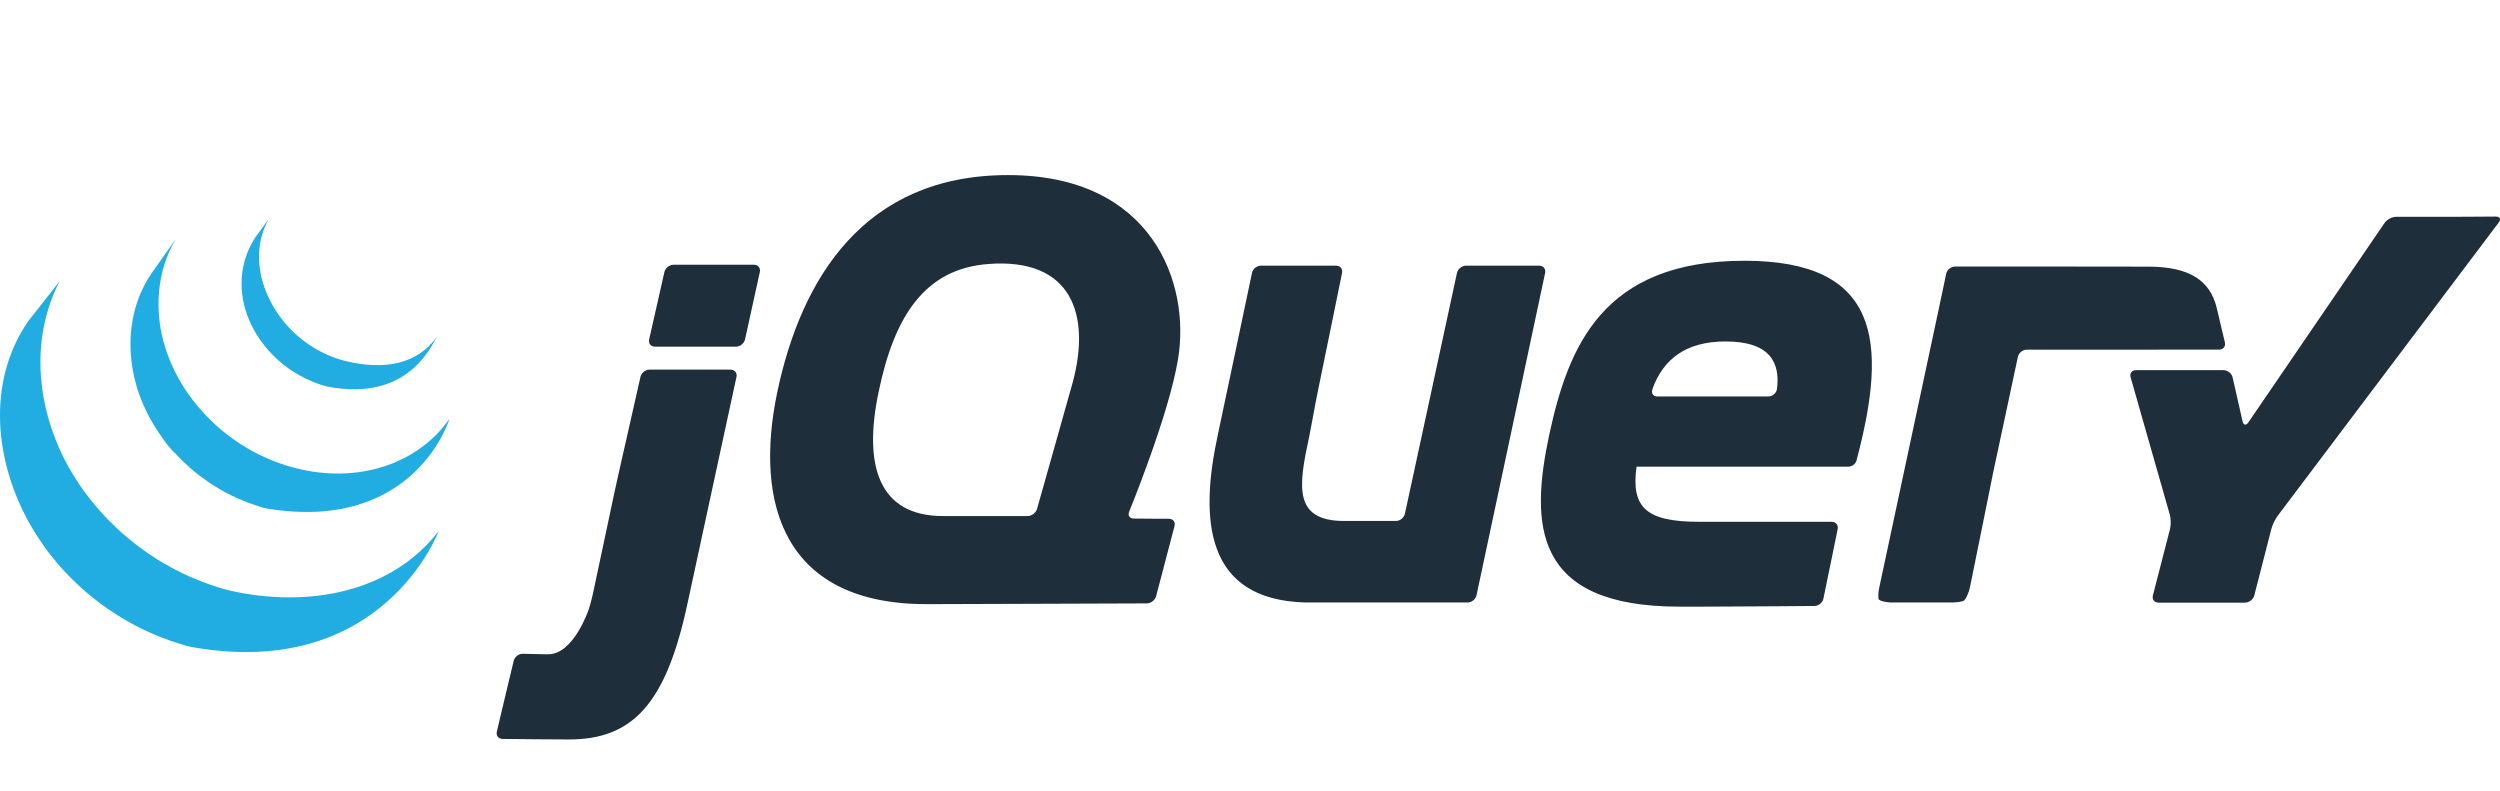
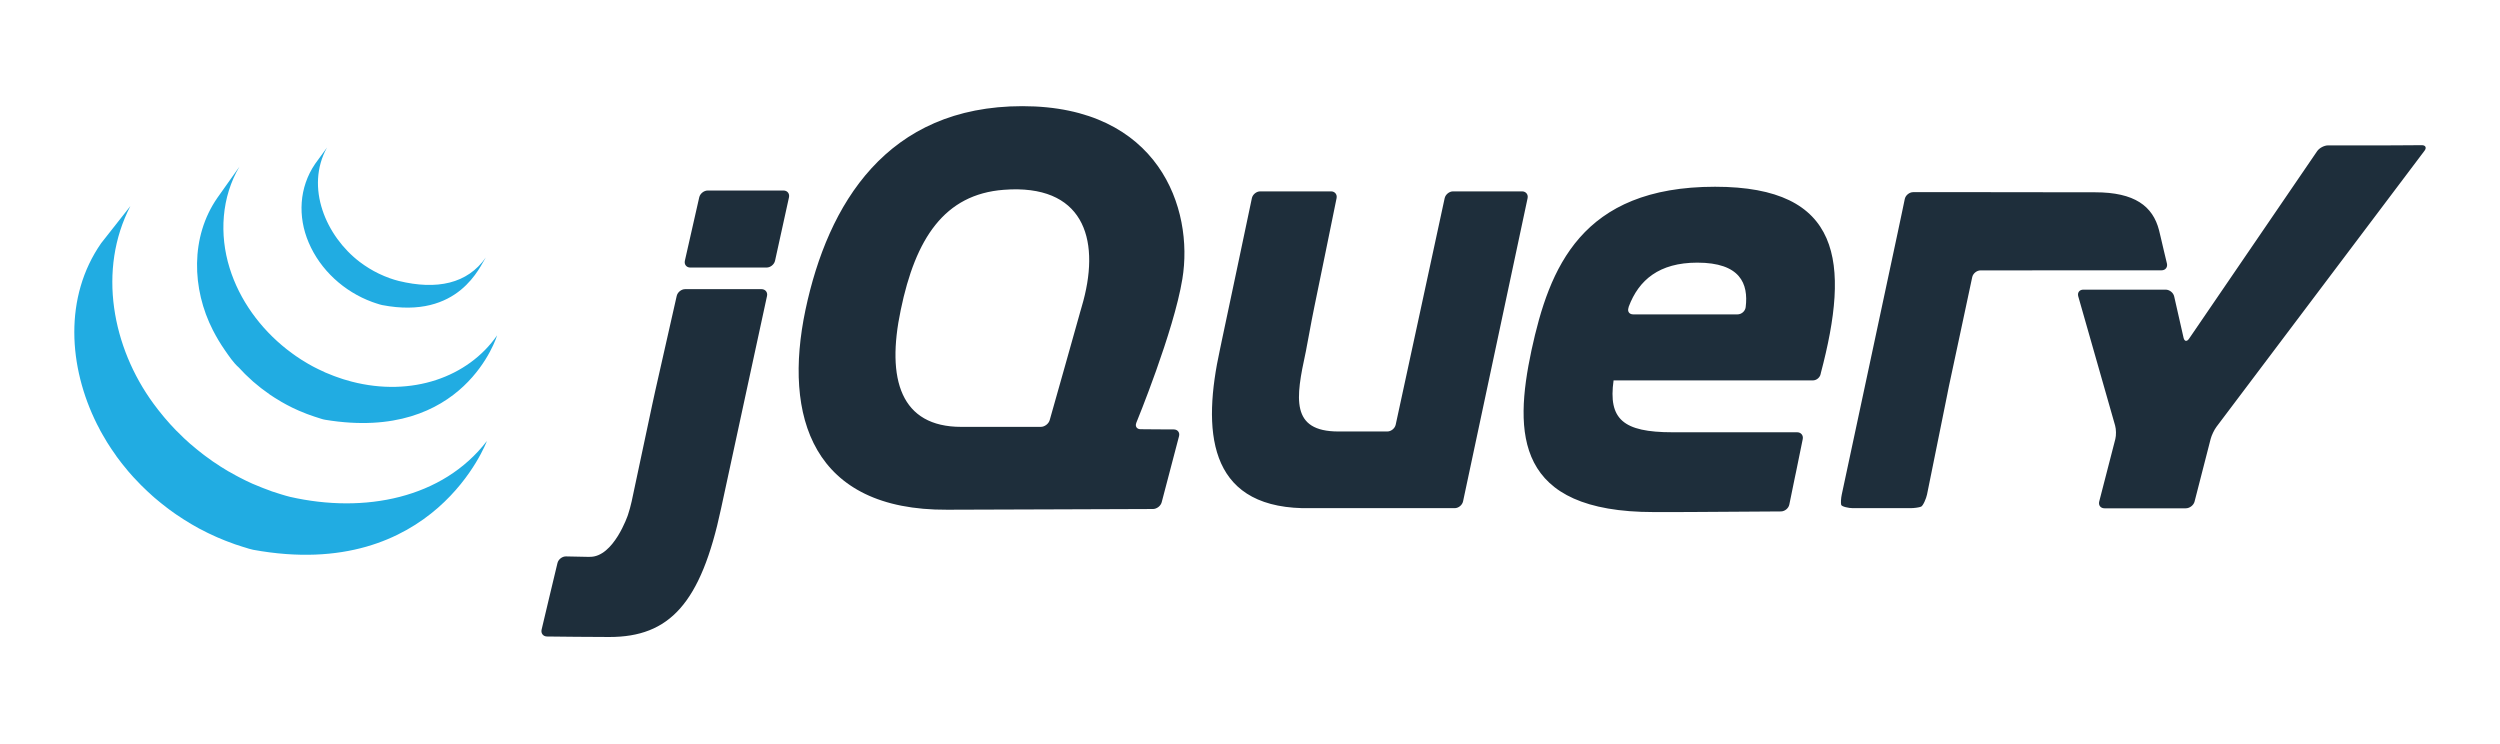
- <svg xmlns="http://www.w3.org/2000/svg" viewBox="0 0 264448.19 37520.012" height="70" width="221.481">
-   <path d="M28418.937 141.334l-1342.65 1846.145c-1794.625 2641.185-1964.375 5921.725-719.277 8839.116 1312.345 3095.769 3996.866 5530.442 7136.827 6681.285 129.47 48.72 261.216 92.512 391.607 135.864l175.823 55.944c186.283 57.925 367.937 123.396 559.438 159.839 8679.2 1676.395 11034.222-4450.823 11660.28-5354.619-2062.694 2969.56-5529.725 3678.032-9782.168 2645.342-334.282-80.56-701.12-197.753-1022.972-311.687-417.027-149.226-825.385-319.679-1222.77-511.486-755.53-362.132-1474.244-806.613-2141.848-1310.683-3804.497-2886.698-6174.083-8389.84-3692.29-12875.06zm-9846.104 2149.84l-2485.502 3508.473c-3044.786 4380.878-2877.53 10247.362-503.494 14881.045 398.46 777.202 843.798 1527.616 1342.65 2245.743 456.425 653.295 969.919 1433.63 1574.418 1958.032 220.425 242.06 446.464 478.43 679.318 711.285l183.815 175.823c226.563 220.578 456.118 436.362 695.301 647.35l23.963 23.975 7.98 7.992c263.888 230.936 537.827 451.898 815.18 671.326l183.815 143.855c278.428 213.29 564.438 423.894 855.141 623.374l23.963 23.976c127.36 88.998 262.29 170.964 391.607 255.742l183.815 119.88c207.996 133.498 418.152 259.707 631.365 383.614l87.912 55.944c184.327 105.494 371.083 210.413 559.438 311.687l199.799 103.896c130.39 67.132 260.18 134.584 391.606 199.799l55.944 31.968c267.916 132.347 539.937 254.784 815.18 375.622l183.816 71.928c221.46 93.218 438.727 186.948 663.333 271.727 95.175 36.06 191.347 69.754 287.711 103.895 202.74 75.572 409.496 146.35 615.382 215.783 93.218 29.922 187.728 58.757 279.719 87.912 292.966 90.917 582.94 205.106 887.108 255.743 15718.91 2604.013 19348.593-9494.42 19348.593-9494.42-3271.465 4712.32-9608.149 6958.191-16367.55 5202.772-301.176-78.641-601.252-162.525-895.101-255.743l-263.735-87.912c-209.031-67.9-416.452-141.362-623.373-215.783-94.255-35.293-186.501-67.836-279.72-103.896-225.526-85.93-450.9-177.741-671.325-271.727l-183.815-71.927c-275.282-121.99-546.075-250.117-815.18-383.615-138.6-67.132-278.94-138.357-415.583-207.79l-231.767-119.88c-176.079-95.52-355.726-195.196-527.47-295.703l-119.88-71.928c-213.25-125.442-424.29-250.884-631.365-383.614l-191.807-127.872c-136.682-88.998-274.054-180.427-407.59-271.727-290.703-199.863-569.796-412.002-847.149-623.373l-191.807-143.856c-2959.97-2335.06-5308.88-5530.633-6425.542-9150.803-1168.528-3754.818-914.64-7967.864 1110.883-11388.554zM6305.163 6726.716l-3284.7 4171.807c-4210.17 6050.367-3687.133 13925.013-471.527 20355.542 76.57 153.062 160.044 304.398 239.76 455.542 50.675 97.438 92.143 193.726 143.855 287.711l95.903 167.831c54.819 102.425 111.939 196.347 167.832 295.703 101.427 176.846 207.113 352.542 311.686 527.47 58.003 96.287 108.909 191.424 167.832 287.711 117.002 187.204 238.57 374.152 359.638 559.438l151.848 231.767c168.713 250.497 343.552 496.972 519.478 743.253l7.992 23.976 87.911 119.88c153.177 211.37 312.211 417.755 471.528 623.373l175.823 223.775c142.781 179.148 292.557 357.465 439.558 535.462l159.84 199.799c198.712 232.854 401.503 460.593 607.389 687.31l15.984 15.983 23.963 23.976c200.784 219.427 407.386 432.909 615.382 647.35l191.807 199.799c162.46 162.268 329.895 320.318 495.502 479.518l199.812 191.832c221.652 207.92 442.5 415.902 671.325 615.382l15.984 7.992 111.888 103.895c200.822 173.778 408.421 341.929 615.381 511.486l247.751 199.8c167.678 134.648 338.706 269.17 511.486 399.598l271.727 207.804c189.429 139.636 382.886 282.084 575.422 415.582l207.79 143.856 55.945 39.96c183.252 125.058 373.193 246.408 559.437 367.63l239.76 159.84c286.636 181.065 577.122 362.451 871.124 535.461l239.759 135.864c216.358 124.29 427.999 248.71 647.35 367.63 118.997 64.447 247.597 121.67 367.63 183.815 155.249 81.71 305.293 159.968 463.534 239.76l111.888 55.943 183.815 87.912c245.168 117.002 493.75 232.79 743.253 343.655l159.84 71.927c284.564 125.442 572.275 244.938 863.132 359.639l207.79 79.92c270.027 103.575 542.01 208.174 815.182 303.694l103.895 39.96c301.214 104.343 605.689 200.567 911.084 295.703l215.784 63.936c310.497 94.369 615.125 204.658 935.06 263.735 20359.57 3713.388 26277.59-12235.703 26277.59-12235.703-4965.505 6471.576-13783.51 8182.113-22137.75 6281.687-316.636-71.353-626.52-173.586-935.061-263.735l-231.767-71.928c-301.214-92.068-597.953-184.902-895.1-287.71l-119.88-47.953c-265.96-92.834-530.462-194.045-791.205-295.703l-223.775-87.911c-287.71-113.934-573.567-228.507-855.14-351.647l-175.824-71.927c-242.176-109.714-479.211-220.962-719.277-335.663l-207.791-103.896c-187.319-90.15-367.12-183.431-551.446-279.719-125.097-64.063-252.444-132.666-375.622-199.799-225.68-122.373-449.865-247.111-671.326-375.622l-223.775-119.88c-295.038-172.626-584.487-354.012-871.124-535.462l-231.767-159.839c-207.996-134.649-418.37-267.571-623.374-407.59l-191.807-143.856c-199.748-139.635-398.831-279.719-591.406-423.574l-255.743-191.807c-177-135.416-352.58-275.18-527.47-415.583l-239.759-191.807c-222.534-182.217-438.062-363.09-655.34-551.446l-71.929-55.943c-233.928-206.001-467.664-420.378-695.3-631.366l-191.808-191.807c-167.678-160.351-332.044-321.789-495.502-487.51l-199.8-191.807c-207.074-212.523-408.715-429.073-607.389-647.35l-31.968-31.968c-210.067-230.552-413.523-465.452-615.381-703.293l-159.84-191.807c-151.22-181.066-301.584-366.927-447.55-551.446l-159.84-199.799c-176.078-226.716-353.909-457.524-519.477-687.31-4637.708-6325.802-6304.526-15052.903-2597.39-22217.67z" fill="#21ace2" />
-   <path d="M106628.34-4509.991c-15247.146 0-21872.232 10978.726-24399.484 22912.972-2525.334 12020.942 784.3 22560.11 15943.976 22473.413l11963.978-39.96 11172.77-39.96c430.42-3.452 873.3-344.165 983.01-759.236l1950.04-7432.53c108.95-416.99-160.99-757.32-591.4-759.237l-1862.13-7.992-1870.12-15.984c-366.35-1.918-571.2-236.882-527.47-551.446l47.95-175.823s4218.99-10252.736 5178.8-16175.743c1306.97-7928.927-2657.24-19428.474-17989.92-19428.474zm157377.83 4387.59l-2461.53 15.984c-430.41 3.197-1135.62 7.992-1566.42 7.992h-6513.47c-430.39 0-979.55 292.506-1222.76 647.35l-14409.53 21098.794c-243.21 357.145-519.08 307.403-615.37-111.888l-1054.94-4651.325c-95.13-421.212-528.62-759.237-959.03-759.237h-9262.69c-431.57 0-684.44 337.325-567.43 751.245l4147.83 14537.39c117.77 414.303 130.62 1093.496 23.97 1510.481l-1814.17 7032.932c-107.8 419.29 160.6 759.237 591.4 759.237h9150.82c429.62 0 876.33-339.946 983-759.237l1806.18-7032.932c106.67-416.985 403.64-1038.892 663.35-1382.61l23392.5-31040.803c259.71-342.568 118.69-625.295-311.7-623.374zm-79480.12 4675.3c-15071.83 0-18639.64 9148.695-20643.25 18381.528-2003.62 9410.83-1833.68 18205.702 13762.16 18205.702h2477.51c617.24-1.278 1241.76-5.69 1870.12-7.992h31.97c4119.25-15.344 8244.32-49.355 9918.03-63.935 428.5-6.138 847.22-349.09 935.06-767.23l631.37-3084.899 127.87-599.397 751.25-3684.298c87.08-421.208-199.8-767.229-631.37-767.229h-14017.91c-5576.22 0-7234.91-1477.814-6625.34-5834.136h22433.45c356-6.138 684.75-257.341 815.18-583.414l55.95-191.807h-8C199738.34 13003.543 198782.7 4552.9 184526.05 4552.9zm-79160.44 295.704c8413.68-241.68 10065.62 6015.104 7928.03 13202.731l-215.78 751.245v7.992l-1686.31 5993.976-1694.3 5993.976c-117.77 413.92-567.43 759.237-998.99 759.237h-8951.011c-6794.579 0-8456.077-5316.001-6801.164-13154.78 1653.762-8016.773 4900.419-13001.587 11588.355-13506.424 285.59-21.514 559.76-40.155 831.17-47.952zM71239.9 4976.475c-430.415 0-863.9 348.318-959.036 767.229l-807.189 3564.417-807.187 3564.418c-95.904 418.907 176.974 767.229 607.388 767.229h8583.373c431.567 0 858.594-347.171 951.045-767.229l783.212-3564.418 783.213-3564.417c92.068-421.212-184.966-767.23-615.381-767.23zm62137.55 95.903c-430.8 0-855.97 347.17-943.05 767.23l-1710.28 8119.839-1718.27 8119.839v7.992l-159.84 759.237c-1971.4 9001.13-1445.21 17585.91 9270.68 17854.056 175.31 4.987 311.69 0 311.69 0h16815.1c430.41 0 852.9-344.87 943.05-767.229l3628.35-17046.867 3628.36-17046.868c89-421.208-192.58-767.23-623.38-767.23h-7752.21c-430.41 0-858.97 347.172-951.04 767.23l-2749.24 12731.205-2757.23 12739.197c-90.91 420.06-513.4 767.229-943.05 767.229h-5490.48c-5431.21 0-4805.15-3757.248-3692.29-8903.052l31.97-151.848 119.88-655.341 23.97-119.88 247.75-1318.674 263.74-1414.579c80.94-426.192 207.92-1054.108 287.71-1446.546l1254.74-6113.855 1246.75-6113.856c85.93-421.208-192.96-767.23-623.38-767.23zm73438.2 87.912c-430.42 0-862.05 346.02-951.05 767.229l-311.68 1494.498-375.63 1774.217-103.89 495.502-3228.76 15120.803-3068.91 14361.566c-90.92 421.209-116.49 939.856-63.94 1150.844 52.17 210.22 871.89 375.622 1302.69 375.622h6473.5c431.56 0 972.01-72.695 1206.78-167.831 235.16-95.137 585.01-944.267 671.33-1366.627l1150.84-5682.289 1150.84-5690.281v-7.992l151.85-759.237 1398.6-6537.43 1230.76-5770.2c90.92-419.291 513.79-758.47 943.05-759.237l20355.54-7.992c429.27-1.918 697.99-346.788 599.4-767.23l-351.64-1470.521-351.65-1502.49-183.82-767.23c-697.41-2709.494-2740.99-4267.736-7184.78-4267.736l-6921.04-7.992-6369.6-7.992h-7168.79zm-24287.59 7928.032c4833.15 0 5770.52 2356.349 5442.53 5010.964-57.69 462.386-482.76 807.189-911.09 807.189h-11740.2c-405.86 0-619.66-275.883-559.44-615.382l8-23.976 7.99-39.96s16.88-82.793 47.95-199.799c1121.69-2981.835 3411.23-4939.036 7704.26-4939.036zM68698.456 16069.326c-430.416 0-857.06 346.788-951.045 767.23l-1206.787 5338.634-1206.787 5338.634c-95.52 420.442-246.664 1112.095-335.663 1534.458l-1158.835 5450.522-1158.835 5450.522c-90.15 420.442-276.714 1102.7-415.583 1510.482 0 0-1603.636 4768.967-4299.678 4715.261-113.934-3.452-224.031 2.238-335.663 0-1304.29-24.551-2333.655-47.952-2333.655-47.952-430.415-6.138-859.68 333.105-959.036 751.245l-895.1 3740.241-887.109 3740.241c-99.356 417.756 171.284 767.165 599.398 775.221 1526.786 17.646 4950.736 55.944 7024.94 55.944 6733.2 0 10286.62-3736.853 12563.372-14473.454l2661.325-12323.614 2501.486-11556.386c92.068-420.441-192.574-767.229-623.373-767.229z" fill="#1e2e3b" />
+ <svg xmlns="http://www.w3.org/2000/svg" id="svg6" version="1.1" width="235.481" height="70" viewBox="0 0 281164.18 37520.024">
+   <defs id="defs10" />
+   <path style="fill:#21ace2" id="path2" d="m 36776.933,-6438.655 -1342.65,1846.145 c -1794.625,2641.185 -1964.375,5921.725 -719.277,8839.116 1312.345,3095.769 3996.866,5530.442 7136.827,6681.285 129.47,48.72 261.216,92.512 391.607,135.864 l 175.823,55.944 c 186.283,57.925 367.937,123.396 559.438,159.839 8679.2,1676.395 11034.222,-4450.823 11660.28,-5354.619 -2062.694,2969.56 -5529.725,3678.032 -9782.168,2645.342 -334.282,-80.56 -701.12,-197.753 -1022.972,-311.687 -417.027,-149.226 -825.385,-319.679 -1222.77,-511.486 -755.53,-362.132 -1474.244,-806.613 -2141.848,-1310.683 -3804.497,-2886.698 -6174.083,-8389.84 -3692.29,-12875.06 z m -9846.104,2149.84 -2485.502,3508.473 C 21400.541,3600.536 21567.797,9467.02 23941.833,14100.703 c 398.46,777.202 843.798,1527.616 1342.65,2245.743 456.425,653.295 969.919,1433.63 1574.418,1958.032 220.425,242.06 446.464,478.43 679.318,711.285 l 183.815,175.823 c 226.563,220.578 456.118,436.362 695.301,647.35 l 23.963,23.975 7.98,7.992 c 263.888,230.936 537.827,451.898 815.18,671.326 l 183.815,143.855 c 278.428,213.29 564.438,423.894 855.141,623.374 l 23.963,23.976 c 127.36,88.998 262.29,170.964 391.607,255.742 l 183.815,119.88 c 207.996,133.498 418.152,259.707 631.365,383.614 l 87.912,55.944 c 184.327,105.494 371.083,210.413 559.438,311.687 l 199.799,103.896 c 130.39,67.132 260.18,134.584 391.606,199.799 l 55.944,31.968 c 267.916,132.347 539.937,254.784 815.18,375.622 l 183.816,71.928 c 221.46,93.218 438.727,186.948 663.333,271.727 95.175,36.06 191.347,69.754 287.711,103.895 202.74,75.572 409.496,146.35 615.382,215.783 93.218,29.922 187.728,58.757 279.719,87.912 292.966,90.917 582.94,205.106 887.108,255.743 15718.91,2604.013 19348.593,-9494.42 19348.593,-9494.42 -3271.465,4712.32 -9608.149,6958.191 -16367.55,5202.772 -301.176,-78.641 -601.252,-162.525 -895.101,-255.743 l -263.735,-87.912 c -209.031,-67.9 -416.452,-141.362 -623.373,-215.783 -94.255,-35.293 -186.501,-67.836 -279.72,-103.896 -225.526,-85.93 -450.9,-177.741 -671.325,-271.727 l -183.815,-71.927 c -275.282,-121.99 -546.075,-250.117 -815.18,-383.615 -138.6,-67.132 -278.94,-138.357 -415.583,-207.79 l -231.767,-119.88 c -176.079,-95.52 -355.726,-195.196 -527.47,-295.703 l -119.88,-71.928 c -213.25,-125.442 -424.29,-250.884 -631.365,-383.614 l -191.807,-127.872 c -136.682,-88.998 -274.054,-180.427 -407.59,-271.727 -290.703,-199.863 -569.796,-412.002 -847.149,-623.373 l -191.807,-143.856 c -2959.97,-2335.06 -5308.88,-5530.633 -6425.542,-9150.803 -1168.528,-3754.818 -914.64,-7967.864 1110.883,-11388.554 z m -12267.67,4435.542 -3284.7,4171.807 c -4210.17,6050.367 -3687.133,13925.013 -471.527,20355.542 76.57,153.062 160.044,304.398 239.76,455.542 50.675,97.438 92.143,193.726 143.855,287.711 l 95.903,167.831 c 54.819,102.425 111.939,196.347 167.832,295.703 101.427,176.846 207.113,352.542 311.686,527.47 58.003,96.287 108.909,191.424 167.832,287.711 117.002,187.204 238.57,374.152 359.638,559.438 l 151.848,231.767 c 168.713,250.497 343.552,496.972 519.478,743.253 l 7.992,23.976 87.911,119.88 c 153.177,211.37 312.211,417.755 471.528,623.373 l 175.823,223.775 c 142.781,179.148 292.557,357.465 439.558,535.462 l 159.84,199.799 c 198.712,232.854 401.503,460.593 607.389,687.31 l 15.984,15.983 23.963,23.976 c 200.784,219.427 407.386,432.909 615.382,647.35 l 191.807,199.799 c 162.46,162.268 329.895,320.318 495.502,479.518 l 199.812,191.832 c 221.652,207.92 442.5,415.902 671.325,615.382 l 15.984,7.992 111.888,103.895 c 200.822,173.778 408.421,341.929 615.381,511.486 l 247.751,199.8 c 167.678,134.648 338.706,269.17 511.486,399.598 l 271.727,207.804 c 189.429,139.636 382.886,282.084 575.422,415.582 l 207.79,143.856 55.945,39.96 c 183.252,125.058 373.193,246.408 559.437,367.63 l 239.76,159.84 c 286.636,181.065 577.122,362.451 871.124,535.461 l 239.759,135.864 c 216.358,124.29 427.999,248.71 647.35,367.63 118.997,64.447 247.597,121.67 367.63,183.815 155.249,81.71 305.293,159.968 463.534,239.76 l 111.888,55.943 183.815,87.912 c 245.168,117.002 493.75,232.79 743.253,343.655 l 159.84,71.927 c 284.564,125.442 572.275,244.938 863.132,359.639 l 207.79,79.92 c 270.027,103.575 542.01,208.174 815.182,303.694 l 103.895,39.96 c 301.214,104.343 605.689,200.567 911.084,295.703 l 215.784,63.936 c 310.497,94.369 615.125,204.658 935.06,263.735 20359.57,3713.388 26277.59,-12235.703 26277.59,-12235.703 -4965.505,6471.576 -13783.51,8182.113 -22137.75,6281.687 -316.636,-71.353 -626.52,-173.586 -935.061,-263.735 l -231.767,-71.928 c -301.214,-92.068 -597.953,-184.902 -895.1,-287.71 l -119.88,-47.953 c -265.96,-92.834 -530.462,-194.045 -791.205,-295.703 l -223.775,-87.911 c -287.71,-113.934 -573.567,-228.507 -855.14,-351.647 l -175.824,-71.927 c -242.176,-109.714 -479.211,-220.962 -719.277,-335.663 l -207.791,-103.896 c -187.319,-90.15 -367.12,-183.431 -551.446,-279.719 -125.097,-64.063 -252.444,-132.666 -375.622,-199.799 -225.68,-122.373 -449.865,-247.111 -671.326,-375.622 l -223.775,-119.88 c -295.038,-172.626 -584.487,-354.012 -871.124,-535.462 l -231.767,-159.839 c -207.996,-134.649 -418.37,-267.571 -623.374,-407.59 l -191.807,-143.856 c -199.748,-139.635 -398.831,-279.719 -591.406,-423.574 l -255.743,-191.807 c -177,-135.416 -352.58,-275.18 -527.47,-415.583 l -239.759,-191.807 c -222.534,-182.217 -438.062,-363.09 -655.34,-551.446 l -71.929,-55.943 c -233.928,-206.001 -467.664,-420.378 -695.3,-631.366 l -191.808,-191.807 c -167.678,-160.351 -332.044,-321.789 -495.502,-487.51 l -199.8,-191.807 c -207.074,-212.523 -408.715,-429.073 -607.389,-647.35 l -31.968,-31.968 c -210.067,-230.552 -413.523,-465.452 -615.381,-703.293 l -159.84,-191.807 c -151.22,-181.066 -301.584,-366.927 -447.55,-551.446 l -159.84,-199.799 c -176.078,-226.716 -353.909,-457.524 -519.477,-687.31 C 12622.84,16038.633 10956.022,7311.532 14663.158,146.765 Z" />
+   <path style="fill:#1e2e3b" id="path4" d="m 114986.34,-11089.98 c -15247.15,0 -21872.236,10978.726 -24399.488,22912.972 -2525.334,12020.942 784.3,22560.11 15943.978,22473.413 l 11963.98,-39.96 11172.77,-39.96 c 430.42,-3.452 873.3,-344.165 983.01,-759.236 l 1950.04,-7432.53 c 108.95,-416.99 -160.99,-757.32 -591.4,-759.237 l -1862.13,-7.992 -1870.12,-15.984 c -366.35,-1.918 -571.2,-236.882 -527.47,-551.446 l 47.95,-175.823 c 0,0 4218.99,-10252.736 5178.8,-16175.743 C 134283.23,409.567 130319.02,-11089.98 114986.34,-11089.98 Z m 157377.83,4387.59 -2461.53,15.984 c -430.41,3.197 -1135.62,7.992 -1566.42,7.992 h -6513.47 c -430.39,0 -979.55,292.506 -1222.76,647.35 L 246190.46,15067.73 c -243.21,357.145 -519.08,307.403 -615.37,-111.888 l -1054.94,-4651.325 c -95.13,-421.212 -528.62,-759.237 -959.03,-759.237 h -9262.69 c -431.57,0 -684.44,337.325 -567.43,751.245 l 4147.83,14537.39 c 117.77,414.303 130.62,1093.496 23.97,1510.481 l -1814.17,7032.932 c -107.8,419.29 160.6,759.237 591.4,759.237 h 9150.82 c 429.62,0 876.33,-339.946 983,-759.237 l 1806.18,-7032.932 c 106.67,-416.985 403.64,-1038.892 663.35,-1382.61 l 23392.5,-31040.803 c 259.71,-342.568 118.69,-625.295 -311.7,-623.374 z m -79480.12,4675.3 c -15071.83,0 -18639.64,9148.695 -20643.25,18381.528 -2003.62,9410.83 -1833.68,18205.702 13762.16,18205.702 h 2477.51 c 617.24,-1.278 1241.76,-5.69 1870.12,-7.992 h 31.97 c 4119.25,-15.344 8244.32,-49.355 9918.03,-63.935 428.5,-6.138 847.22,-349.09 935.06,-767.23 l 631.37,-3084.899 127.87,-599.397 751.25,-3684.298 c 87.08,-421.208 -199.8,-767.229 -631.37,-767.229 h -14017.91 c -5576.22,0 -7234.91,-1477.814 -6625.34,-5834.136 h 22433.45 c 356,-6.138 684.75,-257.341 815.18,-583.414 l 55.95,-191.807 h -8 c 3328.24,-12552.249 2372.6,-21002.892 -11884.05,-21002.892 z m -79160.44,295.704 c 8413.68,-241.68 10065.62,6015.104 7928.03,13202.731 l -215.78,751.245 v 7.992 l -1686.31,5993.976 -1694.3,5993.976 c -117.77,413.92 -567.43,759.237 -998.99,759.237 h -8951.02 c -6794.57,0 -8456.072,-5316.001 -6801.16,-13154.78 1653.76,-8016.773 4900.42,-13001.587 11588.36,-13506.424 285.59,-21.514 559.76,-40.155 831.17,-47.952 z m -34125.714,127.872 c -430.415,0 -863.9,348.318 -959.036,767.229 l -807.189,3564.417 -807.187,3564.418 c -95.904,418.907 176.974,767.229 607.388,767.229 h 8583.373 c 431.567,0 858.594,-347.171 951.045,-767.229 l 783.212,-3564.418 783.213,-3564.417 c 92.068,-421.212 -184.966,-767.23 -615.381,-767.23 z m 62137.554,95.903 c -430.8,0 -855.97,347.17 -943.05,767.23 l -1710.28,8119.839 -1718.27,8119.839 v 7.992 l -159.84,759.237 c -1971.4,9001.13 -1445.21,17585.91 9270.68,17854.056 175.31,4.987 311.69,0 311.69,0 h 16815.1 c 430.41,0 852.9,-344.87 943.05,-767.229 l 3628.35,-17046.867 3628.36,-17046.868 c 89,-421.208 -192.58,-767.23 -623.38,-767.23 h -7752.21 c -430.41,0 -858.97,347.172 -951.04,767.23 L 159725.37,11990.823 156968.14,24730.02 c -90.91,420.06 -513.4,767.229 -943.05,767.229 h -5490.48 c -5431.21,0 -4805.15,-3757.248 -3692.29,-8903.052 l 31.97,-151.848 119.88,-655.341 23.97,-119.88 247.75,-1318.674 263.74,-1414.579 c 80.94,-426.192 207.92,-1054.108 287.71,-1446.546 l 1254.74,-6113.855 1246.75,-6113.856 c 85.93,-421.208 -192.96,-767.23 -623.38,-767.23 z m 73438.2,87.912 c -430.42,0 -862.05,346.02 -951.05,767.229 l -311.68,1494.498 -375.63,1774.217 -103.89,495.502 -3228.76,15120.803 -3068.91,14361.566 c -90.92,421.209 -116.49,939.856 -63.94,1150.844 52.17,210.22 871.89,375.622 1302.69,375.622 h 6473.5 c 431.56,0 972.01,-72.695 1206.78,-167.831 235.16,-95.137 585.01,-944.267 671.33,-1366.627 l 1150.84,-5682.289 1150.84,-5690.281 v -7.992 l 151.85,-759.237 1398.6,-6537.43 1230.76,-5770.2 c 90.92,-419.291 513.79,-758.47 943.05,-759.237 l 20355.54,-7.992 c 429.27,-1.918 697.99,-346.788 599.4,-767.23 l -351.64,-1470.521 -351.65,-1502.49 -183.82,-767.23 c -697.41,-2709.494 -2740.99,-4267.736 -7184.78,-4267.736 l -6921.04,-7.992 -6369.6,-7.992 h -7168.79 z m -24287.59,7928.032 c 4833.15,0 5770.52,2356.349 5442.53,5010.964 -57.69,462.386 -482.76,807.189 -911.09,807.189 h -11740.2 c -405.86,0 -619.66,-275.883 -559.44,-615.382 l 8,-23.976 7.99,-39.96 c 0,0 16.88,-82.793 47.95,-199.799 1121.69,-2981.835 3411.23,-4939.036 7704.26,-4939.036 z M 77056.452,9489.337 c -430.416,0 -857.06,346.788 -951.045,767.23 l -1206.787,5338.634 -1206.787,5338.634 c -95.52,420.442 -246.664,1112.095 -335.663,1534.458 l -1158.835,5450.522 -1158.835,5450.522 c -90.15,420.442 -276.714,1102.7 -415.583,1510.482 0,0 -1603.636,4768.967 -4299.678,4715.261 -113.934,-3.452 -224.031,2.238 -335.663,0 -1304.29,-24.551 -2333.655,-47.952 -2333.655,-47.952 -430.415,-6.138 -859.68,333.105 -959.036,751.245 l -895.1,3740.241 -887.109,3740.241 c -99.356,417.756 171.284,767.165 599.398,775.221 1526.786,17.646 4950.736,55.944 7024.94,55.944 6733.2,0 10286.62,-3736.853 12563.372,-14473.454 l 2661.325,-12323.614 2501.486,-11556.386 c 92.068,-420.441 -192.574,-767.229 -623.373,-767.229 z" />
</svg>
